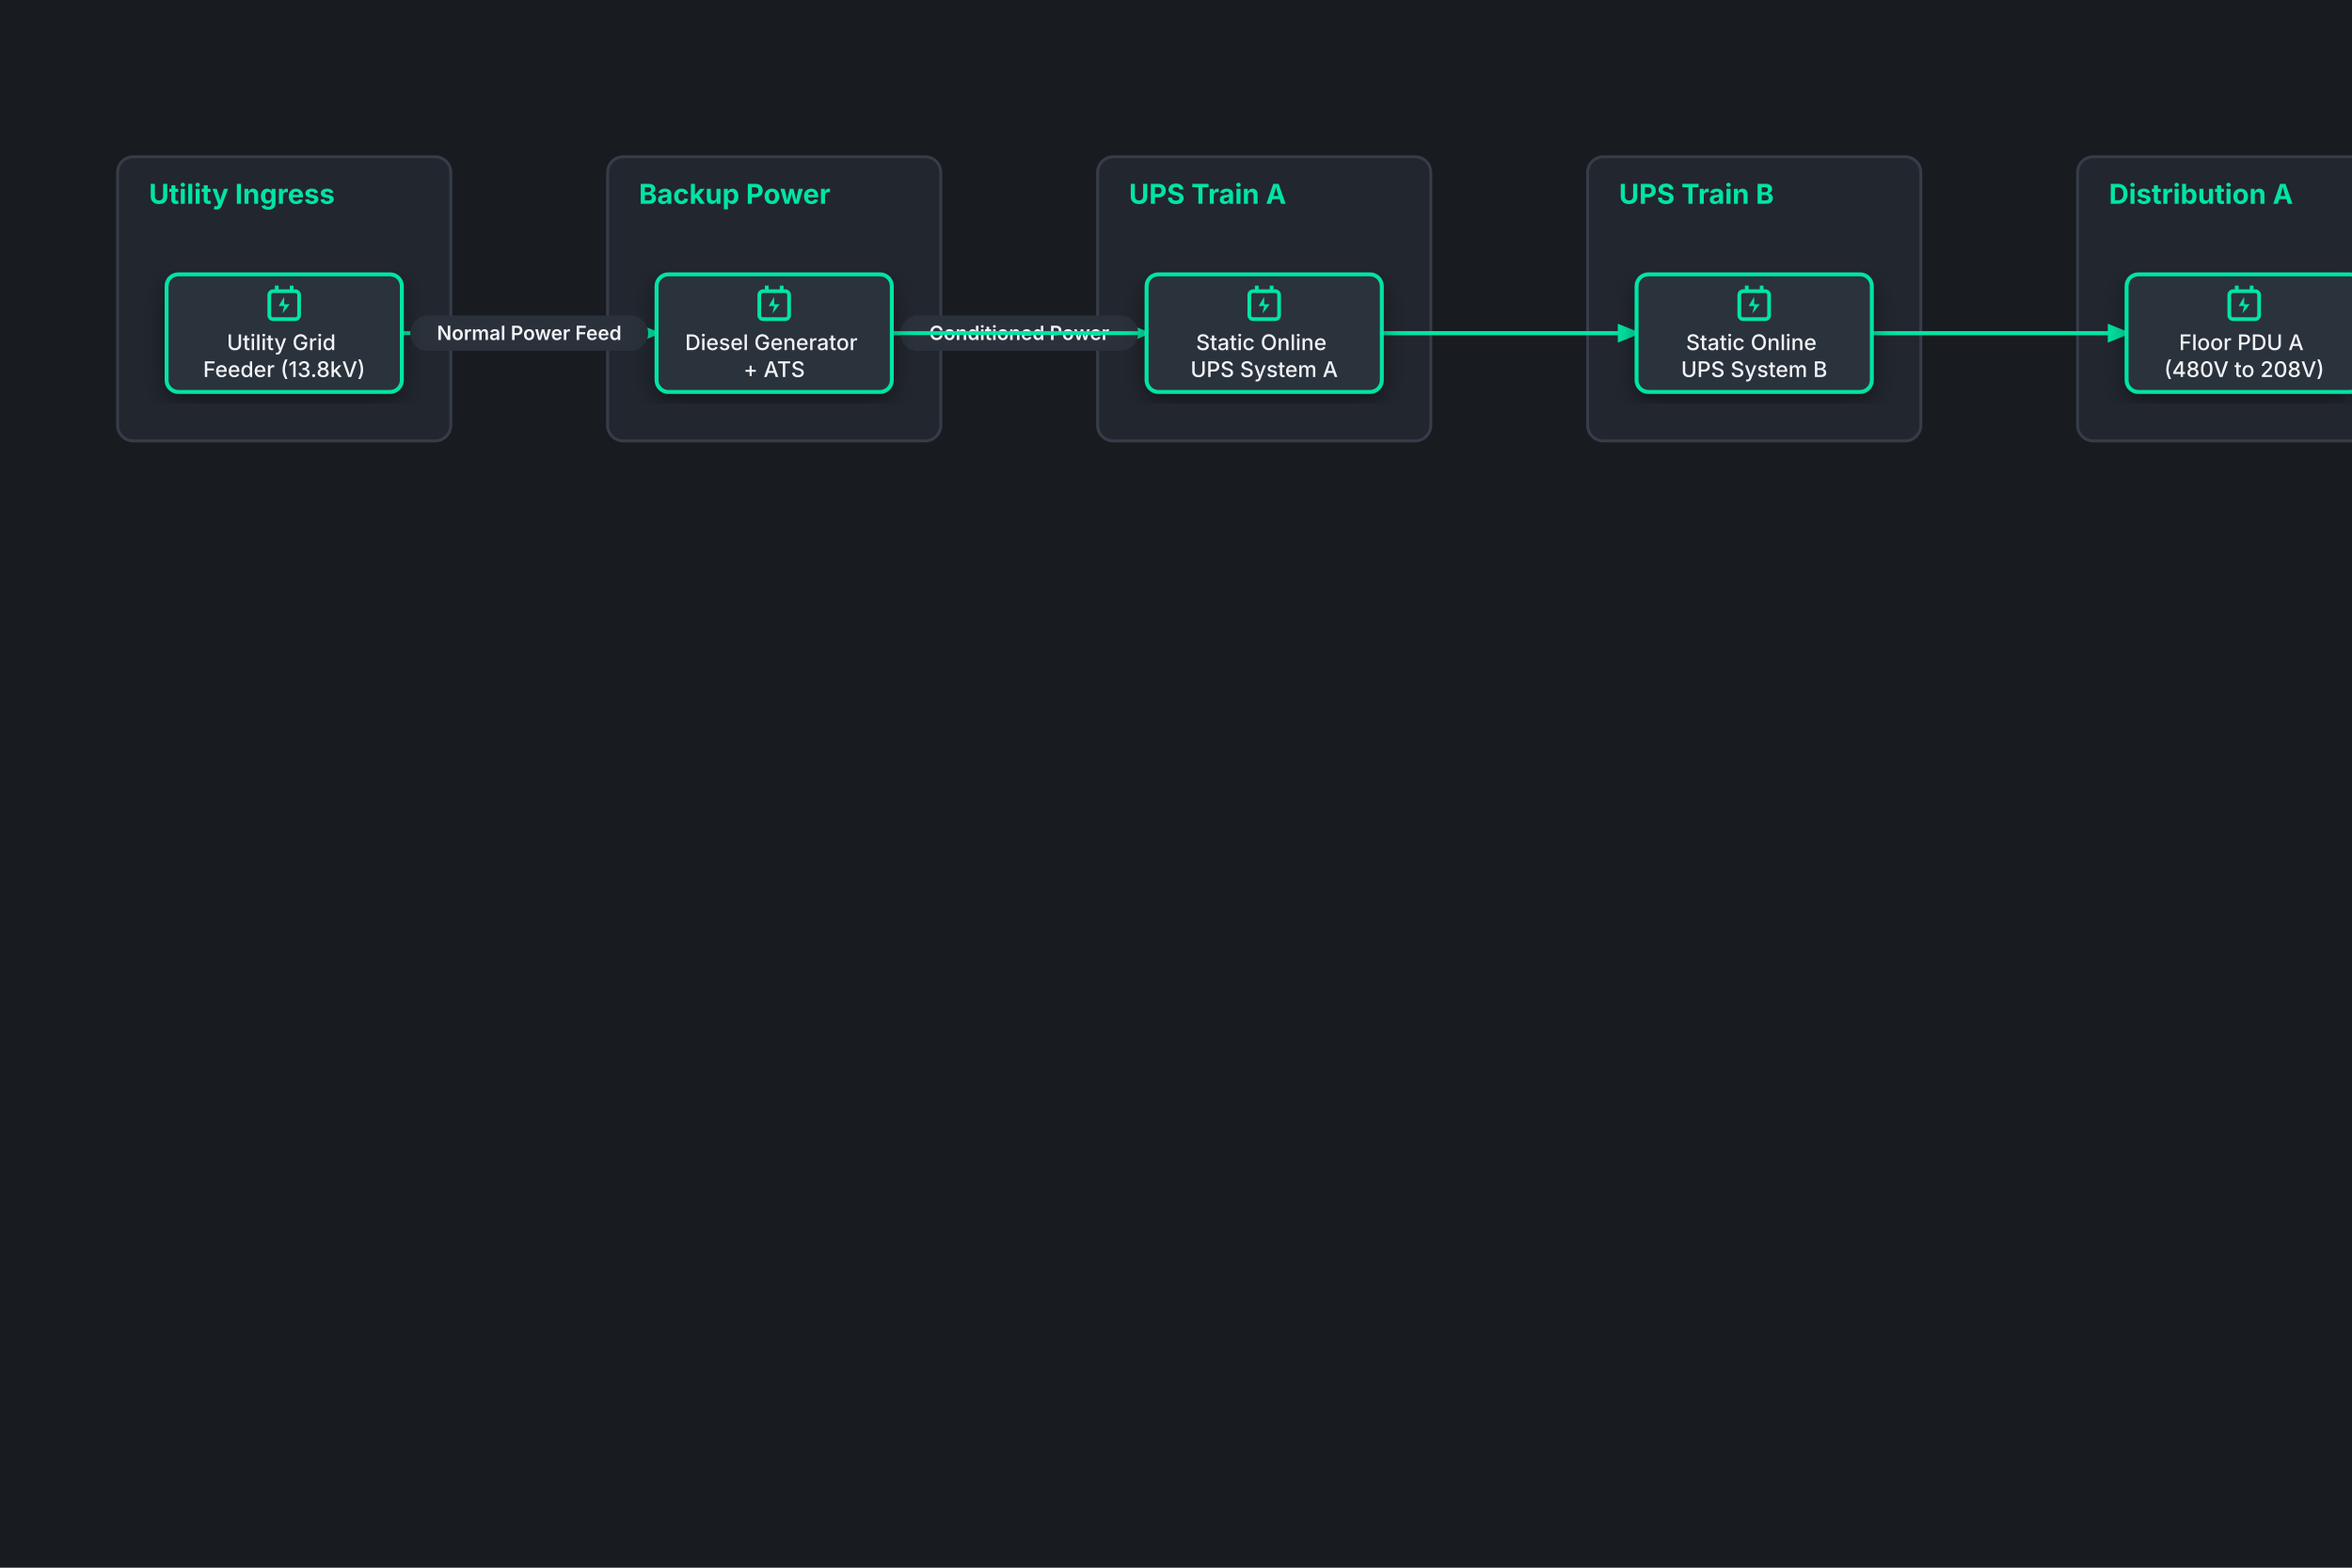
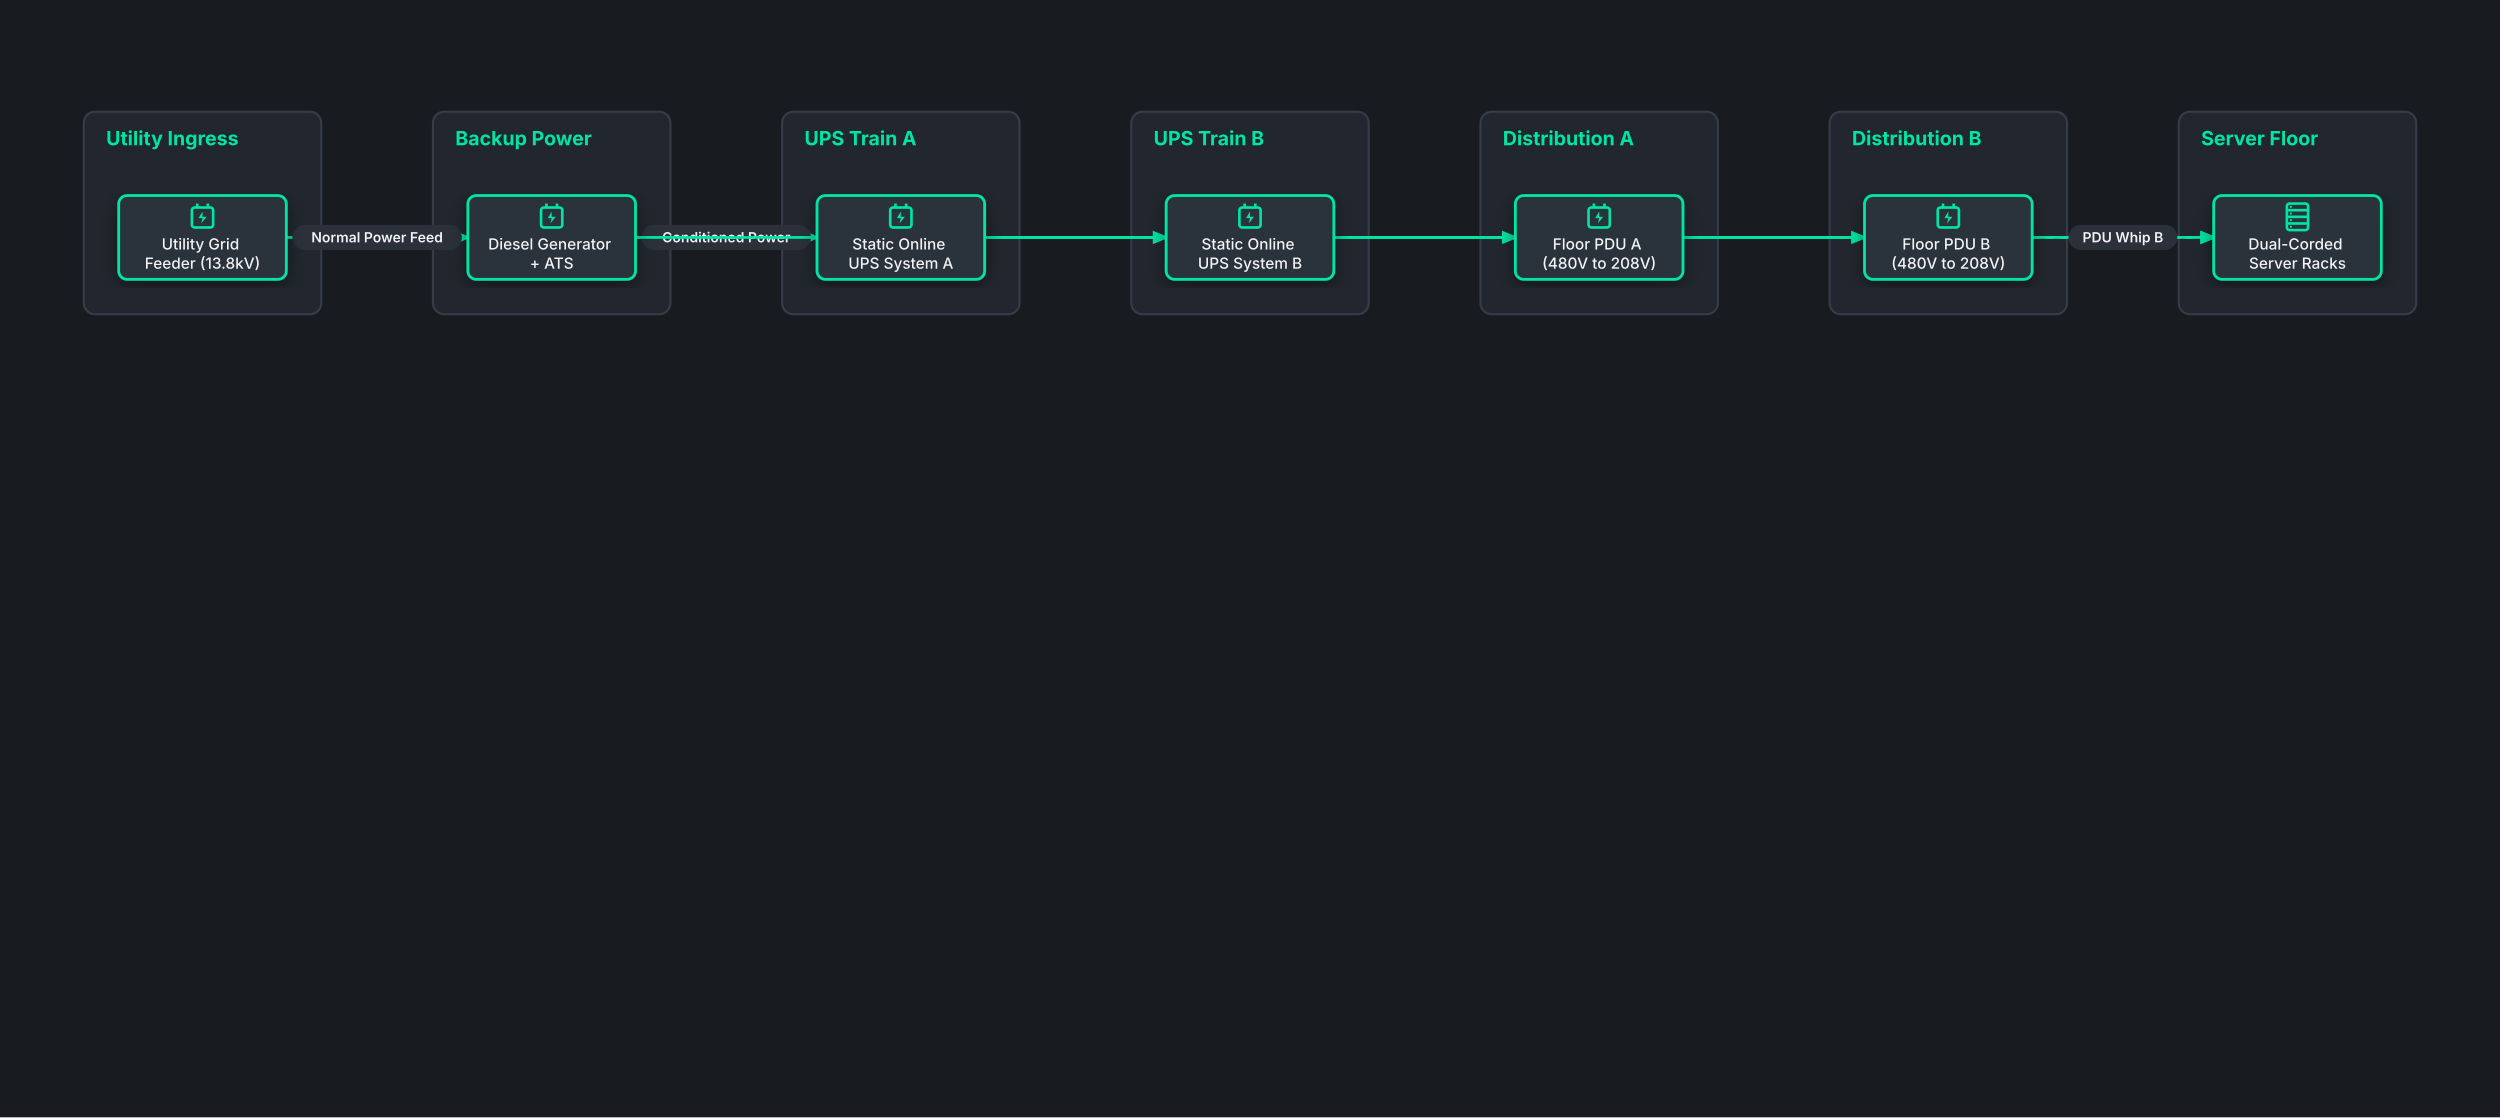
- <svg xmlns="http://www.w3.org/2000/svg" viewBox="0 0 1200 800" width="1200" height="800">
+ <svg xmlns="http://www.w3.org/2000/svg" viewBox="0 0 1790 800" width="1790" height="800">
  <defs>
    <marker id="arrow" viewBox="0 0 10 10" refX="8" refY="5" markerWidth="6" markerHeight="6" orient="auto-start-reverse">
      <path d="M 0 1 L 10 5 L 0 9 z" fill="#00E5A3" />
    </marker>
    <marker id="arrow-tail" viewBox="0 0 10 10" refX="2" refY="5" markerWidth="6" markerHeight="6" orient="auto">
      <path d="M 10 1 L 0 5 L 10 9 z" fill="#00E5A3" />
    </marker>
    <filter id="shadow" x="-10%" y="-10%" width="120%" height="120%">
      <feDropShadow dx="0" dy="4" stdDeviation="6" flood-color="#000000" flood-opacity="0.4" />
    </filter>
  </defs>
  <rect width="100%" height="100%" fill="#181B20" />
  <g id="group_1">
    <rect x="60.0" y="80.0" width="170.0" height="145.0" rx="8" fill="#22262E" stroke="#363C48" stroke-width="1.5" />
    <text x="76.0" y="104.0" fill="#00E5A3" font-family="Inter, -apple-system, BlinkMacSystemFont, 'Segoe UI', Roboto, sans-serif" font-size="14" font-weight="bold">Utility Ingress</text>
  </g>
  <g id="group_2">
    <rect x="310.0" y="80.0" width="170.0" height="145.0" rx="8" fill="#22262E" stroke="#363C48" stroke-width="1.5" />
    <text x="326.0" y="104.0" fill="#00E5A3" font-family="Inter, -apple-system, BlinkMacSystemFont, 'Segoe UI', Roboto, sans-serif" font-size="14" font-weight="bold">Backup Power</text>
  </g>
  <g id="group_3">
    <rect x="560.0" y="80.0" width="170.0" height="145.0" rx="8" fill="#22262E" stroke="#363C48" stroke-width="1.5" />
    <text x="576.0" y="104.0" fill="#00E5A3" font-family="Inter, -apple-system, BlinkMacSystemFont, 'Segoe UI', Roboto, sans-serif" font-size="14" font-weight="bold">UPS Train A</text>
  </g>
  <g id="group_4">
    <rect x="810.0" y="80.0" width="170.0" height="145.0" rx="8" fill="#22262E" stroke="#363C48" stroke-width="1.5" />
    <text x="826.0" y="104.0" fill="#00E5A3" font-family="Inter, -apple-system, BlinkMacSystemFont, 'Segoe UI', Roboto, sans-serif" font-size="14" font-weight="bold">UPS Train B</text>
  </g>
  <g id="group_5">
    <rect x="1060.0" y="80.0" width="170.0" height="145.0" rx="8" fill="#22262E" stroke="#363C48" stroke-width="1.5" />
    <text x="1076.0" y="104.0" fill="#00E5A3" font-family="Inter, -apple-system, BlinkMacSystemFont, 'Segoe UI', Roboto, sans-serif" font-size="14" font-weight="bold">Distribution A</text>
  </g>
  <g id="group_6">
    <rect x="1310.0" y="80.0" width="170.0" height="145.0" rx="8" fill="#22262E" stroke="#363C48" stroke-width="1.5" />
    <text x="1326.0" y="104.0" fill="#00E5A3" font-family="Inter, -apple-system, BlinkMacSystemFont, 'Segoe UI', Roboto, sans-serif" font-size="14" font-weight="bold">Distribution B</text>
  </g>
  <g id="group_7">
    <rect x="1560.0" y="80.0" width="170.0" height="145.0" rx="8" fill="#22262E" stroke="#363C48" stroke-width="1.5" />
    <text x="1576.0" y="104.0" fill="#00E5A3" font-family="Inter, -apple-system, BlinkMacSystemFont, 'Segoe UI', Roboto, sans-serif" font-size="14" font-weight="bold">Server Floor</text>
  </g>
  <path d="M 205.0 170.0 L 335.0 170.0" fill="none" stroke="#00E5A3" stroke-width="2" marker-end="url(#arrow)" />
  <g class="badge">
    <rect x="209.3" y="161.0" width="121.4" height="18.0" rx="9.0" fill="#2B313B" />
    <text x="270.0" y="173.5" fill="#F0F3F6" font-size="10.0" font-family="Inter, -apple-system, BlinkMacSystemFont, 'Segoe UI', Roboto, sans-serif" font-weight="600" text-anchor="middle">Normal Power Feed</text>
  </g>
  <path d="M 455.0 170.0 L 585.0 170.0" fill="none" stroke="#00E5A3" stroke-width="2" marker-end="url(#arrow)" />
  <g class="badge">
    <rect x="459.3" y="161.0" width="121.4" height="18.0" rx="9.0" fill="#2B313B" />
    <text x="520.0" y="173.5" fill="#F0F3F6" font-size="10.0" font-family="Inter, -apple-system, BlinkMacSystemFont, 'Segoe UI', Roboto, sans-serif" font-weight="600" text-anchor="middle">Conditioned Power</text>
  </g>
  <path d="M 455.0 170.0 L 835.0 170.0" fill="none" stroke="#00E5A3" stroke-width="2" marker-end="url(#arrow)" />
  <g class="badge">
    <rect x="584.3" y="161.0" width="121.4" height="18.0" rx="9.0" fill="#2B313B" />
    <text x="645.0" y="173.5" fill="#F0F3F6" font-size="10.0" font-family="Inter, -apple-system, BlinkMacSystemFont, 'Segoe UI', Roboto, sans-serif" font-weight="600" text-anchor="middle">Conditioned Power</text>
  </g>
  <path d="M 705.0 170.0 L 1085.0 170.0" fill="none" stroke="#00E5A3" stroke-width="2" marker-end="url(#arrow)" />
  <g class="badge">
    <rect x="840.5" y="161.0" width="109.0" height="18.0" rx="9.0" fill="#2B313B" />
    <text x="895.0" y="173.5" fill="#F0F3F6" font-size="10.0" font-family="Inter, -apple-system, BlinkMacSystemFont, 'Segoe UI', Roboto, sans-serif" font-weight="600" text-anchor="middle">Isolated Feed A</text>
  </g>
  <path d="M 955.0 170.0 L 1335.0 170.0" fill="none" stroke="#00E5A3" stroke-width="2" marker-end="url(#arrow)" />
  <g class="badge">
    <rect x="1090.5" y="161.0" width="109.0" height="18.0" rx="9.0" fill="#2B313B" />
    <text x="1145.0" y="173.5" fill="#F0F3F6" font-size="10.0" font-family="Inter, -apple-system, BlinkMacSystemFont, 'Segoe UI', Roboto, sans-serif" font-weight="600" text-anchor="middle">Isolated Feed B</text>
  </g>
  <path d="M 1205.0 170.0 L 1585.0 170.0" fill="none" stroke="#00E5A3" stroke-width="2" marker-end="url(#arrow)" />
  <g class="badge">
    <rect x="1356.0" y="161.0" width="78.0" height="18.0" rx="9.0" fill="#2B313B" />
    <text x="1395.0" y="173.5" fill="#F0F3F6" font-size="10.0" font-family="Inter, -apple-system, BlinkMacSystemFont, 'Segoe UI', Roboto, sans-serif" font-weight="600" text-anchor="middle">PDU Whip A</text>
  </g>
  <path d="M 1455.0 170.0 L 1585.0 170.0" fill="none" stroke="#00E5A3" stroke-width="2" stroke-dasharray="5,5" marker-end="url(#arrow)" />
  <g class="badge">
    <rect x="1481.0" y="161.0" width="78.0" height="18.0" rx="9.0" fill="#2B313B" />
    <text x="1520.0" y="173.5" fill="#F0F3F6" font-size="10.0" font-family="Inter, -apple-system, BlinkMacSystemFont, 'Segoe UI', Roboto, sans-serif" font-weight="600" text-anchor="middle">PDU Whip B</text>
  </g>
  <g id="utility" filter="url(#shadow)">
    <rect x="85.0" y="140.0" width="120.0" height="60.0" rx="6.0" fill="#2B313B" stroke="#00E5A3" stroke-width="2.0" />
    <g class="icon icon-ups" transform="translate(133.6, 143.85) scale(0.95)">
      <rect x="4" y="5" width="16" height="15" rx="2" fill="none" stroke="#00E5A3" stroke-width="2.0" />
      <line x1="8" y1="2" x2="8" y2="5" stroke="#00E5A3" stroke-width="2.0" />
      <line x1="16" y1="2" x2="16" y2="5" stroke="#00E5A3" stroke-width="2.0" />
      <polygon points="12,8 9,13 12,13 11,17 15,12 12,12" fill="#00E5A3" />
    </g>
    <text x="145.0" y="178.65" text-anchor="middle" fill="#F0F3F6" font-family="Inter, -apple-system, BlinkMacSystemFont, 'Segoe UI', Roboto, sans-serif" font-size="11.0" font-weight="500">
      <tspan x="145.0" dy="0">Utility Grid</tspan>
      <tspan x="145.0" dy="13.75">Feeder (13.8kV)</tspan>
    </text>
  </g>
  <g id="gen_ats" filter="url(#shadow)">
    <rect x="335.0" y="140.0" width="120.0" height="60.0" rx="6.0" fill="#2B313B" stroke="#00E5A3" stroke-width="2.0" />
    <g class="icon icon-ups" transform="translate(383.6, 143.85) scale(0.95)">
      <rect x="4" y="5" width="16" height="15" rx="2" fill="none" stroke="#00E5A3" stroke-width="2.0" />
      <line x1="8" y1="2" x2="8" y2="5" stroke="#00E5A3" stroke-width="2.0" />
      <line x1="16" y1="2" x2="16" y2="5" stroke="#00E5A3" stroke-width="2.0" />
      <polygon points="12,8 9,13 12,13 11,17 15,12 12,12" fill="#00E5A3" />
    </g>
    <text x="395.0" y="178.65" text-anchor="middle" fill="#F0F3F6" font-family="Inter, -apple-system, BlinkMacSystemFont, 'Segoe UI', Roboto, sans-serif" font-size="11.0" font-weight="500">
      <tspan x="395.0" dy="0">Diesel Generator</tspan>
      <tspan x="395.0" dy="13.75">+ ATS</tspan>
    </text>
  </g>
  <g id="ups_a" filter="url(#shadow)">
    <rect x="585.0" y="140.0" width="120.0" height="60.0" rx="6.0" fill="#2B313B" stroke="#00E5A3" stroke-width="2.0" />
    <g class="icon icon-ups" transform="translate(633.6, 143.85) scale(0.95)">
      <rect x="4" y="5" width="16" height="15" rx="2" fill="none" stroke="#00E5A3" stroke-width="2.0" />
      <line x1="8" y1="2" x2="8" y2="5" stroke="#00E5A3" stroke-width="2.0" />
      <line x1="16" y1="2" x2="16" y2="5" stroke="#00E5A3" stroke-width="2.0" />
      <polygon points="12,8 9,13 12,13 11,17 15,12 12,12" fill="#00E5A3" />
    </g>
    <text x="645.0" y="178.65" text-anchor="middle" fill="#F0F3F6" font-family="Inter, -apple-system, BlinkMacSystemFont, 'Segoe UI', Roboto, sans-serif" font-size="11.0" font-weight="500">
      <tspan x="645.0" dy="0">Static Online</tspan>
      <tspan x="645.0" dy="13.75">UPS System A</tspan>
    </text>
  </g>
  <g id="ups_b" filter="url(#shadow)">
    <rect x="835.0" y="140.0" width="120.0" height="60.0" rx="6.0" fill="#2B313B" stroke="#00E5A3" stroke-width="2.0" />
    <g class="icon icon-ups" transform="translate(883.6, 143.85) scale(0.95)">
      <rect x="4" y="5" width="16" height="15" rx="2" fill="none" stroke="#00E5A3" stroke-width="2.0" />
      <line x1="8" y1="2" x2="8" y2="5" stroke="#00E5A3" stroke-width="2.0" />
      <line x1="16" y1="2" x2="16" y2="5" stroke="#00E5A3" stroke-width="2.0" />
      <polygon points="12,8 9,13 12,13 11,17 15,12 12,12" fill="#00E5A3" />
    </g>
    <text x="895.0" y="178.65" text-anchor="middle" fill="#F0F3F6" font-family="Inter, -apple-system, BlinkMacSystemFont, 'Segoe UI', Roboto, sans-serif" font-size="11.0" font-weight="500">
      <tspan x="895.0" dy="0">Static Online</tspan>
      <tspan x="895.0" dy="13.75">UPS System B</tspan>
    </text>
  </g>
  <g id="pdu_a" filter="url(#shadow)">
    <rect x="1085.0" y="140.0" width="120.0" height="60.0" rx="6.0" fill="#2B313B" stroke="#00E5A3" stroke-width="2.0" />
    <g class="icon icon-ups" transform="translate(1133.6, 143.85) scale(0.95)">
      <rect x="4" y="5" width="16" height="15" rx="2" fill="none" stroke="#00E5A3" stroke-width="2.0" />
      <line x1="8" y1="2" x2="8" y2="5" stroke="#00E5A3" stroke-width="2.0" />
      <line x1="16" y1="2" x2="16" y2="5" stroke="#00E5A3" stroke-width="2.0" />
      <polygon points="12,8 9,13 12,13 11,17 15,12 12,12" fill="#00E5A3" />
    </g>
    <text x="1145.0" y="178.65" text-anchor="middle" fill="#F0F3F6" font-family="Inter, -apple-system, BlinkMacSystemFont, 'Segoe UI', Roboto, sans-serif" font-size="11.0" font-weight="500">
      <tspan x="1145.0" dy="0">Floor PDU A</tspan>
      <tspan x="1145.0" dy="13.75">(480V to 208V)</tspan>
    </text>
  </g>
  <g id="pdu_b" filter="url(#shadow)">
    <rect x="1335.0" y="140.0" width="120.0" height="60.0" rx="6.0" fill="#2B313B" stroke="#00E5A3" stroke-width="2.0" />
    <g class="icon icon-ups" transform="translate(1383.6, 143.85) scale(0.95)">
      <rect x="4" y="5" width="16" height="15" rx="2" fill="none" stroke="#00E5A3" stroke-width="2.0" />
      <line x1="8" y1="2" x2="8" y2="5" stroke="#00E5A3" stroke-width="2.0" />
      <line x1="16" y1="2" x2="16" y2="5" stroke="#00E5A3" stroke-width="2.0" />
      <polygon points="12,8 9,13 12,13 11,17 15,12 12,12" fill="#00E5A3" />
    </g>
    <text x="1395.0" y="178.65" text-anchor="middle" fill="#F0F3F6" font-family="Inter, -apple-system, BlinkMacSystemFont, 'Segoe UI', Roboto, sans-serif" font-size="11.0" font-weight="500">
      <tspan x="1395.0" dy="0">Floor PDU B</tspan>
      <tspan x="1395.0" dy="13.75">(480V to 208V)</tspan>
    </text>
  </g>
  <g id="rack_feed" filter="url(#shadow)">
    <rect x="1585.0" y="140.0" width="120.0" height="60.0" rx="6.0" fill="#2B313B" stroke="#00E5A3" stroke-width="2.0" />
    <g class="icon icon-server_rack" transform="translate(1633.6, 143.85) scale(0.95)">
      <rect x="4" y="2" width="16" height="20" rx="2" fill="none" stroke="#00E5A3" stroke-width="2.0" />
      <line x1="4" y1="7" x2="20" y2="7" stroke="#00E5A3" stroke-width="2.0" />
      <line x1="4" y1="12" x2="20" y2="12" stroke="#00E5A3" stroke-width="2.0" />
      <line x1="4" y1="17" x2="20" y2="17" stroke="#00E5A3" stroke-width="2.0" />
      <circle cx="7" cy="4.5" r="0.8" fill="#00E5A3" />
      <circle cx="7" cy="9.5" r="0.8" fill="#00E5A3" />
      <circle cx="7" cy="14.5" r="0.8" fill="#00E5A3" />
      <circle cx="7" cy="19.5" r="0.8" fill="#00E5A3" />
    </g>
    <text x="1645.0" y="178.65" text-anchor="middle" fill="#F0F3F6" font-family="Inter, -apple-system, BlinkMacSystemFont, 'Segoe UI', Roboto, sans-serif" font-size="11.0" font-weight="500">
      <tspan x="1645.0" dy="0">Dual-Corded</tspan>
      <tspan x="1645.0" dy="13.75">Server Racks</tspan>
    </text>
  </g>
</svg>
